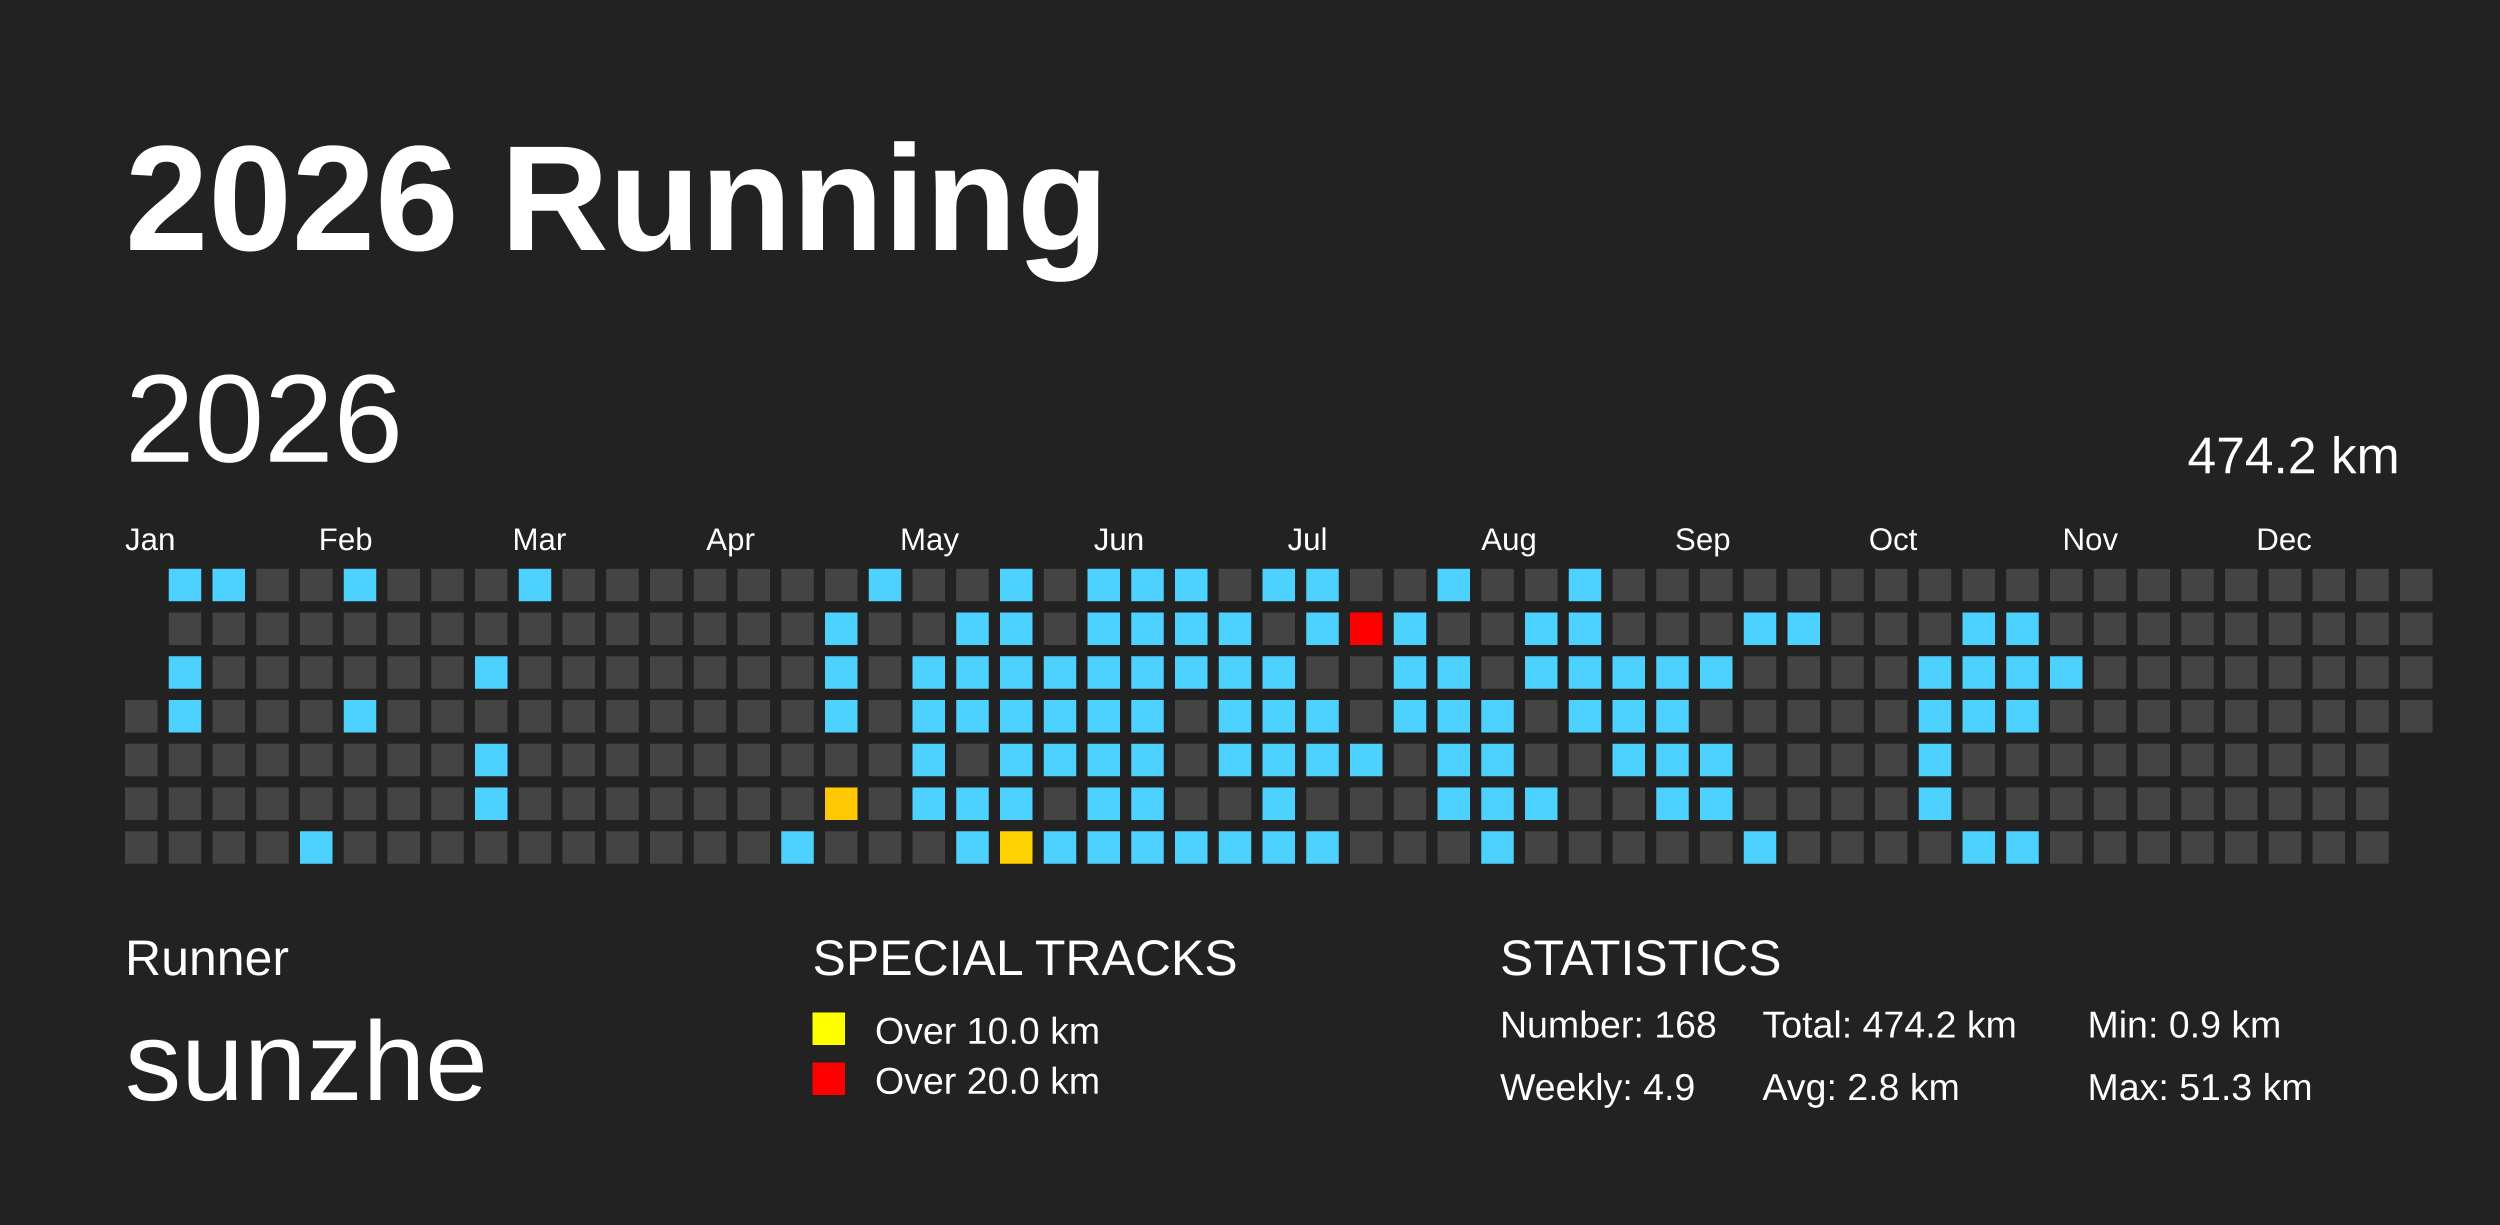
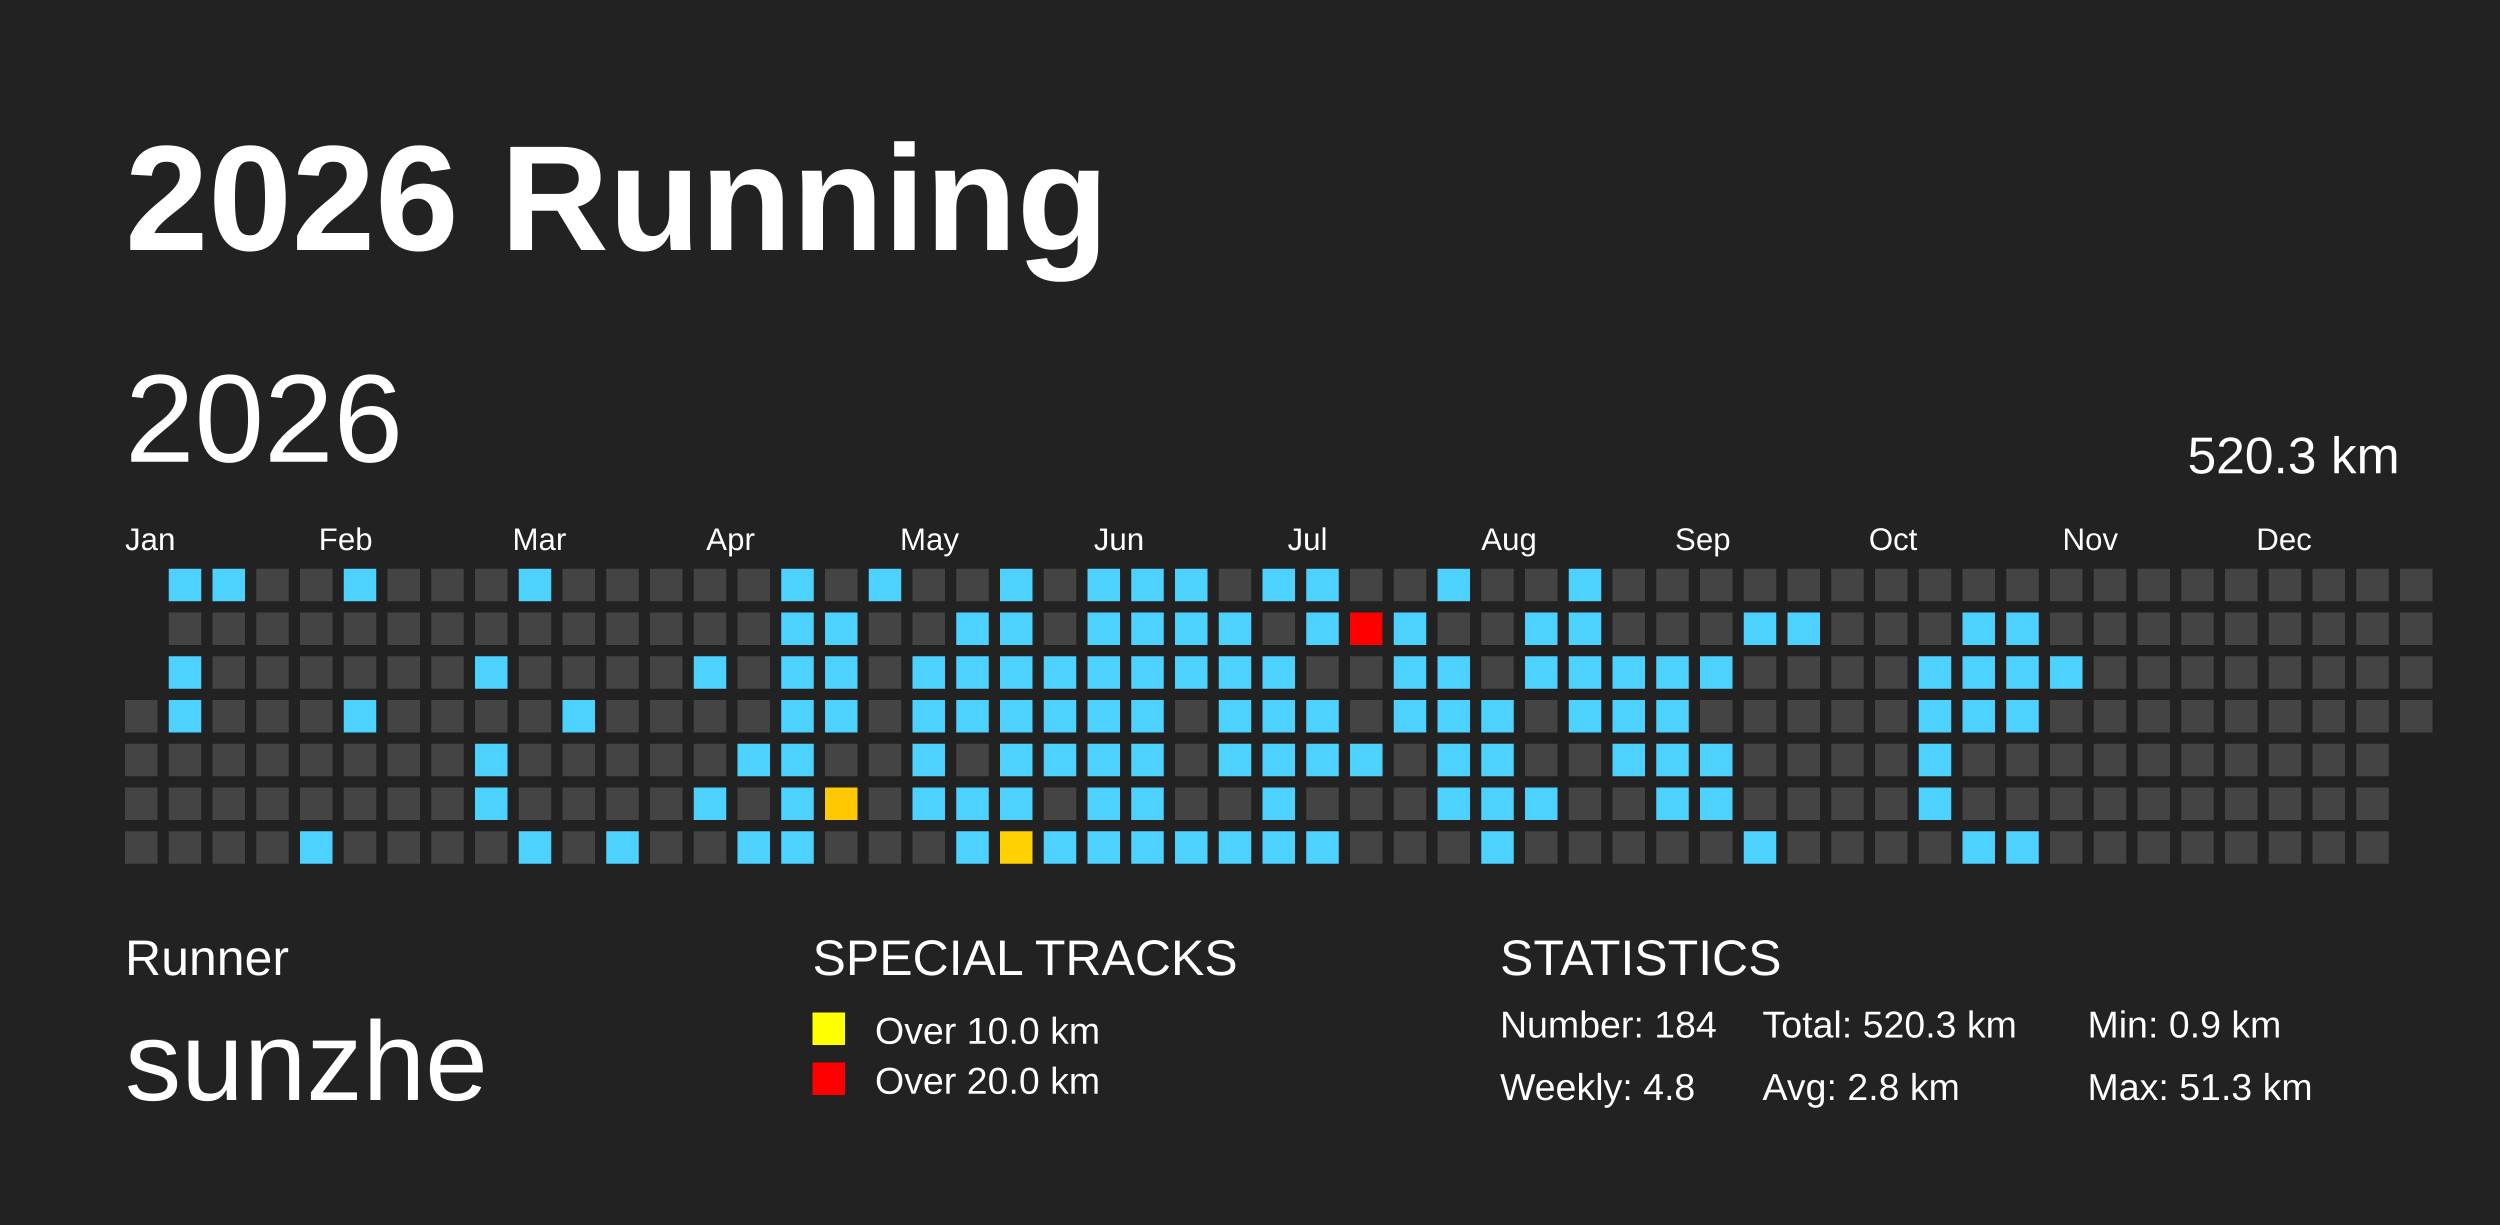
<svg xmlns="http://www.w3.org/2000/svg" baseProfile="full" height="98mm" version="1.1" viewBox="0,0,200,98" width="200mm">
  <defs />
  <rect fill="#222222" height="98" width="200" x="0" y="0" />
  <text fill="#FFFFFF" style="font-size:12px; font-family:Arial; font-weight:bold;" x="10" y="20">2026 Running</text>
  <text fill="#FFFFFF" style="font-size:4px; font-family:Arial" x="10" y="78">Runner</text>
  <text fill="#FFFFFF" style="font-size:9px; font-family:Arial" x="10" y="88">sunzhe</text>
  <text fill="#FFFFFF" style="font-size:4px; font-family:Arial" x="65" y="78">SPECIAL TRACKS</text>
  <rect fill="yellow" height="2.6" width="2.6" x="65" y="81" />
  <text fill="#FFFFFF" style="font-size:3px; font-family:Arial" x="70" y="83.5">Over 10.0 km</text>
  <rect fill="red" height="2.6" width="2.6" x="65" y="85" />
  <text fill="#FFFFFF" style="font-size:3px; font-family:Arial" x="70" y="87.5">Over 20.0 km</text>
  <text fill="#FFFFFF" style="font-size:4px; font-family:Arial" x="120" y="78">STATISTICS</text>
-   <text fill="#FFFFFF" style="font-size:3px; font-family:Arial" x="120" y="83">Number: 168</text>
-   <text fill="#FFFFFF" style="font-size:3px; font-family:Arial" x="120" y="88">Weekly: 4.9</text>
-   <text fill="#FFFFFF" style="font-size:3px; font-family:Arial" x="141" y="83">Total: 474.2 km</text>
+   <text fill="#FFFFFF" style="font-size:3px; font-family:Arial" x="120" y="83">Number: 184</text>
+   <text fill="#FFFFFF" style="font-size:3px; font-family:Arial" x="120" y="88">Weekly: 4.8</text>
+   <text fill="#FFFFFF" style="font-size:3px; font-family:Arial" x="141" y="83">Total: 520.3 km</text>
  <text fill="#FFFFFF" style="font-size:3px; font-family:Arial" x="141" y="88">Avg: 2.8 km</text>
  <text fill="#FFFFFF" style="font-size:3px; font-family:Arial" x="167" y="83">Min: 0.9 km</text>
  <text fill="#FFFFFF" style="font-size:3px; font-family:Arial" x="167" y="88">Max: 51.3 km</text>
  <text dominant-baseline="hanging" fill="#FFFFFF" style="font-size:10.0px; font-family:Arial;" x="10" y="30">2026</text>
-   <text dominant-baseline="hanging" fill="#FFFFFF" style="font-size:4.125px; font-family:Arial;" x="175" y="35">474.2 km</text>
+   <text dominant-baseline="hanging" fill="#FFFFFF" style="font-size:4.125px; font-family:Arial;" x="175" y="35">520.3 km</text>
  <text fill="#FFFFFF" style="font-size:2.5px; font-family:Arial" x="10.0" y="44">Jan</text>
  <text fill="#FFFFFF" style="font-size:2.5px; font-family:Arial" x="25.5" y="44">Feb</text>
  <text fill="#FFFFFF" style="font-size:2.5px; font-family:Arial" x="41.0" y="44">Mar</text>
  <text fill="#FFFFFF" style="font-size:2.5px; font-family:Arial" x="56.5" y="44">Apr</text>
  <text fill="#FFFFFF" style="font-size:2.5px; font-family:Arial" x="72.0" y="44">May</text>
  <text fill="#FFFFFF" style="font-size:2.5px; font-family:Arial" x="87.5" y="44">Jun</text>
  <text fill="#FFFFFF" style="font-size:2.5px; font-family:Arial" x="103.0" y="44">Jul</text>
  <text fill="#FFFFFF" style="font-size:2.5px; font-family:Arial" x="118.5" y="44">Aug</text>
  <text fill="#FFFFFF" style="font-size:2.5px; font-family:Arial" x="134.0" y="44">Sep</text>
  <text fill="#FFFFFF" style="font-size:2.5px; font-family:Arial" x="149.5" y="44">Oct</text>
  <text fill="#FFFFFF" style="font-size:2.5px; font-family:Arial" x="165.0" y="44">Nov</text>
  <text fill="#FFFFFF" style="font-size:2.5px; font-family:Arial" x="180.5" y="44">Dec</text>
  <rect fill="#444444" height="2.6" width="2.6" x="10.0" y="56.0" />
  <rect fill="#444444" height="2.6" width="2.6" x="10.0" y="59.5" />
  <rect fill="#444444" height="2.6" width="2.6" x="10.0" y="63.0" />
  <rect fill="#444444" height="2.6" width="2.6" x="10.0" y="66.5" />
  <rect fill="#4dd2ff" height="2.6" width="2.6" x="13.5" y="45.5" />
  <rect fill="#444444" height="2.6" width="2.6" x="13.5" y="49.0" />
  <rect fill="#4dd2ff" height="2.6" width="2.6" x="13.5" y="52.5" />
  <rect fill="#4dd2ff" height="2.6" width="2.6" x="13.5" y="56.0" />
  <rect fill="#444444" height="2.6" width="2.6" x="13.5" y="59.5" />
  <rect fill="#444444" height="2.6" width="2.6" x="13.5" y="63.0" />
  <rect fill="#444444" height="2.6" width="2.6" x="13.5" y="66.5" />
  <rect fill="#4dd2ff" height="2.6" width="2.6" x="17.0" y="45.5" />
  <rect fill="#444444" height="2.6" width="2.6" x="17.0" y="49.0" />
  <rect fill="#444444" height="2.6" width="2.6" x="17.0" y="52.5" />
  <rect fill="#444444" height="2.6" width="2.6" x="17.0" y="56.0" />
  <rect fill="#444444" height="2.6" width="2.6" x="17.0" y="59.5" />
  <rect fill="#444444" height="2.6" width="2.6" x="17.0" y="63.0" />
  <rect fill="#444444" height="2.6" width="2.6" x="17.0" y="66.5" />
  <rect fill="#444444" height="2.6" width="2.6" x="20.5" y="45.5" />
  <rect fill="#444444" height="2.6" width="2.6" x="20.5" y="49.0" />
  <rect fill="#444444" height="2.6" width="2.6" x="20.5" y="52.5" />
  <rect fill="#444444" height="2.6" width="2.6" x="20.5" y="56.0" />
  <rect fill="#444444" height="2.6" width="2.6" x="20.5" y="59.5" />
  <rect fill="#444444" height="2.6" width="2.6" x="20.5" y="63.0" />
  <rect fill="#444444" height="2.6" width="2.6" x="20.5" y="66.5" />
  <rect fill="#444444" height="2.6" width="2.6" x="24.0" y="45.5" />
  <rect fill="#444444" height="2.6" width="2.6" x="24.0" y="49.0" />
  <rect fill="#444444" height="2.6" width="2.6" x="24.0" y="52.5" />
  <rect fill="#444444" height="2.6" width="2.6" x="24.0" y="56.0" />
  <rect fill="#444444" height="2.6" width="2.6" x="24.0" y="59.5" />
  <rect fill="#444444" height="2.6" width="2.6" x="24.0" y="63.0" />
  <rect fill="#4dd2ff" height="2.6" width="2.6" x="24.0" y="66.5" />
  <rect fill="#4dd2ff" height="2.6" width="2.6" x="27.5" y="45.5" />
  <rect fill="#444444" height="2.6" width="2.6" x="27.5" y="49.0" />
  <rect fill="#444444" height="2.6" width="2.6" x="27.5" y="52.5" />
  <rect fill="#4dd2ff" height="2.6" width="2.6" x="27.5" y="56.0" />
  <rect fill="#444444" height="2.6" width="2.6" x="27.5" y="59.5" />
  <rect fill="#444444" height="2.6" width="2.6" x="27.5" y="63.0" />
  <rect fill="#444444" height="2.6" width="2.6" x="27.5" y="66.5" />
  <rect fill="#444444" height="2.6" width="2.6" x="31.0" y="45.5" />
  <rect fill="#444444" height="2.6" width="2.6" x="31.0" y="49.0" />
  <rect fill="#444444" height="2.6" width="2.6" x="31.0" y="52.5" />
  <rect fill="#444444" height="2.6" width="2.6" x="31.0" y="56.0" />
  <rect fill="#444444" height="2.6" width="2.6" x="31.0" y="59.5" />
  <rect fill="#444444" height="2.6" width="2.6" x="31.0" y="63.0" />
  <rect fill="#444444" height="2.6" width="2.6" x="31.0" y="66.5" />
  <rect fill="#444444" height="2.6" width="2.6" x="34.5" y="45.5" />
  <rect fill="#444444" height="2.6" width="2.6" x="34.5" y="49.0" />
  <rect fill="#444444" height="2.6" width="2.6" x="34.5" y="52.5" />
  <rect fill="#444444" height="2.6" width="2.6" x="34.5" y="56.0" />
  <rect fill="#444444" height="2.6" width="2.6" x="34.5" y="59.5" />
  <rect fill="#444444" height="2.6" width="2.6" x="34.5" y="63.0" />
  <rect fill="#444444" height="2.6" width="2.6" x="34.5" y="66.5" />
  <rect fill="#444444" height="2.6" width="2.6" x="38.0" y="45.5" />
  <rect fill="#444444" height="2.6" width="2.6" x="38.0" y="49.0" />
  <rect fill="#4dd2ff" height="2.6" width="2.6" x="38.0" y="52.5" />
  <rect fill="#444444" height="2.6" width="2.6" x="38.0" y="56.0" />
  <rect fill="#4dd2ff" height="2.6" width="2.6" x="38.0" y="59.5" />
  <rect fill="#4dd2ff" height="2.6" width="2.6" x="38.0" y="63.0" />
  <rect fill="#444444" height="2.6" width="2.6" x="38.0" y="66.5" />
  <rect fill="#4dd2ff" height="2.6" width="2.6" x="41.5" y="45.5" />
  <rect fill="#444444" height="2.6" width="2.6" x="41.5" y="49.0" />
  <rect fill="#444444" height="2.6" width="2.6" x="41.5" y="52.5" />
  <rect fill="#444444" height="2.6" width="2.6" x="41.5" y="56.0" />
  <rect fill="#444444" height="2.6" width="2.6" x="41.5" y="59.5" />
  <rect fill="#444444" height="2.6" width="2.6" x="41.5" y="63.0" />
-   <rect fill="#444444" height="2.6" width="2.6" x="41.5" y="66.5" />
+   <rect fill="#4dd2ff" height="2.6" width="2.6" x="41.5" y="66.5" />
  <rect fill="#444444" height="2.6" width="2.6" x="45.0" y="45.5" />
  <rect fill="#444444" height="2.6" width="2.6" x="45.0" y="49.0" />
  <rect fill="#444444" height="2.6" width="2.6" x="45.0" y="52.5" />
-   <rect fill="#444444" height="2.6" width="2.6" x="45.0" y="56.0" />
+   <rect fill="#4dd2ff" height="2.6" width="2.6" x="45.0" y="56.0" />
  <rect fill="#444444" height="2.6" width="2.6" x="45.0" y="59.5" />
  <rect fill="#444444" height="2.6" width="2.6" x="45.0" y="63.0" />
  <rect fill="#444444" height="2.6" width="2.6" x="45.0" y="66.5" />
  <rect fill="#444444" height="2.6" width="2.6" x="48.5" y="45.5" />
  <rect fill="#444444" height="2.6" width="2.6" x="48.5" y="49.0" />
  <rect fill="#444444" height="2.6" width="2.6" x="48.5" y="52.5" />
  <rect fill="#444444" height="2.6" width="2.6" x="48.5" y="56.0" />
  <rect fill="#444444" height="2.6" width="2.6" x="48.5" y="59.5" />
  <rect fill="#444444" height="2.6" width="2.6" x="48.5" y="63.0" />
-   <rect fill="#444444" height="2.6" width="2.6" x="48.5" y="66.5" />
+   <rect fill="#4dd2ff" height="2.6" width="2.6" x="48.5" y="66.5" />
  <rect fill="#444444" height="2.6" width="2.6" x="52.0" y="45.5" />
  <rect fill="#444444" height="2.6" width="2.6" x="52.0" y="49.0" />
  <rect fill="#444444" height="2.6" width="2.6" x="52.0" y="52.5" />
  <rect fill="#444444" height="2.6" width="2.6" x="52.0" y="56.0" />
  <rect fill="#444444" height="2.6" width="2.6" x="52.0" y="59.5" />
  <rect fill="#444444" height="2.6" width="2.6" x="52.0" y="63.0" />
  <rect fill="#444444" height="2.6" width="2.6" x="52.0" y="66.5" />
  <rect fill="#444444" height="2.6" width="2.6" x="55.5" y="45.5" />
  <rect fill="#444444" height="2.6" width="2.6" x="55.5" y="49.0" />
-   <rect fill="#444444" height="2.6" width="2.6" x="55.5" y="52.5" />
+   <rect fill="#4dd2ff" height="2.6" width="2.6" x="55.5" y="52.5" />
  <rect fill="#444444" height="2.6" width="2.6" x="55.5" y="56.0" />
  <rect fill="#444444" height="2.6" width="2.6" x="55.5" y="59.5" />
-   <rect fill="#444444" height="2.6" width="2.6" x="55.5" y="63.0" />
+   <rect fill="#4dd2ff" height="2.6" width="2.6" x="55.5" y="63.0" />
  <rect fill="#444444" height="2.6" width="2.6" x="55.5" y="66.5" />
  <rect fill="#444444" height="2.6" width="2.6" x="59.0" y="45.5" />
  <rect fill="#444444" height="2.6" width="2.6" x="59.0" y="49.0" />
  <rect fill="#444444" height="2.6" width="2.6" x="59.0" y="52.5" />
  <rect fill="#444444" height="2.6" width="2.6" x="59.0" y="56.0" />
-   <rect fill="#444444" height="2.6" width="2.6" x="59.0" y="59.5" />
+   <rect fill="#4dd2ff" height="2.6" width="2.6" x="59.0" y="59.5" />
  <rect fill="#444444" height="2.6" width="2.6" x="59.0" y="63.0" />
-   <rect fill="#444444" height="2.6" width="2.6" x="59.0" y="66.5" />
-   <rect fill="#444444" height="2.6" width="2.6" x="62.5" y="45.5" />
-   <rect fill="#444444" height="2.6" width="2.6" x="62.5" y="49.0" />
-   <rect fill="#444444" height="2.6" width="2.6" x="62.5" y="52.5" />
-   <rect fill="#444444" height="2.6" width="2.6" x="62.5" y="56.0" />
-   <rect fill="#444444" height="2.6" width="2.6" x="62.5" y="59.5" />
-   <rect fill="#444444" height="2.6" width="2.6" x="62.5" y="63.0" />
+   <rect fill="#4dd2ff" height="2.6" width="2.6" x="59.0" y="66.5" />
+   <rect fill="#4dd2ff" height="2.6" width="2.6" x="62.5" y="45.5" />
+   <rect fill="#4dd2ff" height="2.6" width="2.6" x="62.5" y="49.0" />
+   <rect fill="#4dd2ff" height="2.6" width="2.6" x="62.5" y="52.5" />
+   <rect fill="#4dd2ff" height="2.6" width="2.6" x="62.5" y="56.0" />
+   <rect fill="#4dd2ff" height="2.6" width="2.6" x="62.5" y="59.5" />
+   <rect fill="#4dd2ff" height="2.6" width="2.6" x="62.5" y="63.0" />
  <rect fill="#4dd2ff" height="2.6" width="2.6" x="62.5" y="66.5" />
  <rect fill="#444444" height="2.6" width="2.6" x="66.0" y="45.5" />
  <rect fill="#4dd2ff" height="2.6" width="2.6" x="66.0" y="49.0" />
  <rect fill="#4dd2ff" height="2.6" width="2.6" x="66.0" y="52.5" />
  <rect fill="#4dd2ff" height="2.6" width="2.6" x="66.0" y="56.0" />
  <rect fill="#444444" height="2.6" width="2.6" x="66.0" y="59.5" />
  <rect fill="#ffc800" height="2.6" width="2.6" x="66.0" y="63.0" />
  <rect fill="#444444" height="2.6" width="2.6" x="66.0" y="66.5" />
  <rect fill="#4dd2ff" height="2.6" width="2.6" x="69.5" y="45.5" />
  <rect fill="#444444" height="2.6" width="2.6" x="69.5" y="49.0" />
  <rect fill="#444444" height="2.6" width="2.6" x="69.5" y="52.5" />
  <rect fill="#444444" height="2.6" width="2.6" x="69.5" y="56.0" />
  <rect fill="#444444" height="2.6" width="2.6" x="69.5" y="59.5" />
  <rect fill="#444444" height="2.6" width="2.6" x="69.5" y="63.0" />
  <rect fill="#444444" height="2.6" width="2.6" x="69.5" y="66.5" />
  <rect fill="#444444" height="2.6" width="2.6" x="73.0" y="45.5" />
  <rect fill="#444444" height="2.6" width="2.6" x="73.0" y="49.0" />
  <rect fill="#4dd2ff" height="2.6" width="2.6" x="73.0" y="52.5" />
  <rect fill="#4dd2ff" height="2.6" width="2.6" x="73.0" y="56.0" />
  <rect fill="#4dd2ff" height="2.6" width="2.6" x="73.0" y="59.5" />
  <rect fill="#4dd2ff" height="2.6" width="2.6" x="73.0" y="63.0" />
  <rect fill="#444444" height="2.6" width="2.6" x="73.0" y="66.5" />
  <rect fill="#444444" height="2.6" width="2.6" x="76.5" y="45.5" />
  <rect fill="#4dd2ff" height="2.6" width="2.6" x="76.5" y="49.0" />
  <rect fill="#4dd2ff" height="2.6" width="2.6" x="76.5" y="52.5" />
  <rect fill="#4dd2ff" height="2.6" width="2.6" x="76.5" y="56.0" />
  <rect fill="#444444" height="2.6" width="2.6" x="76.5" y="59.5" />
  <rect fill="#4dd2ff" height="2.6" width="2.6" x="76.5" y="63.0" />
  <rect fill="#4dd2ff" height="2.6" width="2.6" x="76.5" y="66.5" />
  <rect fill="#4dd2ff" height="2.6" width="2.6" x="80.0" y="45.5" />
  <rect fill="#4dd2ff" height="2.6" width="2.6" x="80.0" y="49.0" />
  <rect fill="#4dd2ff" height="2.6" width="2.6" x="80.0" y="52.5" />
  <rect fill="#4dd2ff" height="2.6" width="2.6" x="80.0" y="56.0" />
  <rect fill="#4dd2ff" height="2.6" width="2.6" x="80.0" y="59.5" />
  <rect fill="#4dd2ff" height="2.6" width="2.6" x="80.0" y="63.0" />
  <rect fill="#ffd100" height="2.6" width="2.6" x="80.0" y="66.5" />
  <rect fill="#444444" height="2.6" width="2.6" x="83.5" y="45.5" />
  <rect fill="#444444" height="2.6" width="2.6" x="83.5" y="49.0" />
  <rect fill="#4dd2ff" height="2.6" width="2.6" x="83.5" y="52.5" />
  <rect fill="#4dd2ff" height="2.6" width="2.6" x="83.5" y="56.0" />
  <rect fill="#4dd2ff" height="2.6" width="2.6" x="83.5" y="59.5" />
  <rect fill="#444444" height="2.6" width="2.6" x="83.5" y="63.0" />
  <rect fill="#4dd2ff" height="2.6" width="2.6" x="83.5" y="66.5" />
  <rect fill="#4dd2ff" height="2.6" width="2.6" x="87.0" y="45.5" />
  <rect fill="#4dd2ff" height="2.6" width="2.6" x="87.0" y="49.0" />
  <rect fill="#4dd2ff" height="2.6" width="2.6" x="87.0" y="52.5" />
  <rect fill="#4dd2ff" height="2.6" width="2.6" x="87.0" y="56.0" />
  <rect fill="#4dd2ff" height="2.6" width="2.6" x="87.0" y="59.5" />
  <rect fill="#4dd2ff" height="2.6" width="2.6" x="87.0" y="63.0" />
  <rect fill="#4dd2ff" height="2.6" width="2.6" x="87.0" y="66.5" />
  <rect fill="#4dd2ff" height="2.6" width="2.6" x="90.5" y="45.5" />
  <rect fill="#4dd2ff" height="2.6" width="2.6" x="90.5" y="49.0" />
  <rect fill="#4dd2ff" height="2.6" width="2.6" x="90.5" y="52.5" />
  <rect fill="#4dd2ff" height="2.6" width="2.6" x="90.5" y="56.0" />
  <rect fill="#4dd2ff" height="2.6" width="2.6" x="90.5" y="59.5" />
  <rect fill="#4dd2ff" height="2.6" width="2.6" x="90.5" y="63.0" />
  <rect fill="#4dd2ff" height="2.6" width="2.6" x="90.5" y="66.5" />
  <rect fill="#4dd2ff" height="2.6" width="2.6" x="94.0" y="45.5" />
  <rect fill="#4dd2ff" height="2.6" width="2.6" x="94.0" y="49.0" />
  <rect fill="#4dd2ff" height="2.6" width="2.6" x="94.0" y="52.5" />
  <rect fill="#444444" height="2.6" width="2.6" x="94.0" y="56.0" />
  <rect fill="#444444" height="2.6" width="2.6" x="94.0" y="59.5" />
  <rect fill="#444444" height="2.6" width="2.6" x="94.0" y="63.0" />
  <rect fill="#4dd2ff" height="2.6" width="2.6" x="94.0" y="66.5" />
  <rect fill="#444444" height="2.6" width="2.6" x="97.5" y="45.5" />
  <rect fill="#4dd2ff" height="2.6" width="2.6" x="97.5" y="49.0" />
  <rect fill="#4dd2ff" height="2.6" width="2.6" x="97.5" y="52.5" />
  <rect fill="#4dd2ff" height="2.6" width="2.6" x="97.5" y="56.0" />
  <rect fill="#4dd2ff" height="2.6" width="2.6" x="97.5" y="59.5" />
  <rect fill="#444444" height="2.6" width="2.6" x="97.5" y="63.0" />
  <rect fill="#4dd2ff" height="2.6" width="2.6" x="97.5" y="66.5" />
  <rect fill="#4dd2ff" height="2.6" width="2.6" x="101.0" y="45.5" />
  <rect fill="#444444" height="2.6" width="2.6" x="101.0" y="49.0" />
  <rect fill="#4dd2ff" height="2.6" width="2.6" x="101.0" y="52.5" />
  <rect fill="#4dd2ff" height="2.6" width="2.6" x="101.0" y="56.0" />
  <rect fill="#4dd2ff" height="2.6" width="2.6" x="101.0" y="59.5" />
  <rect fill="#4dd2ff" height="2.6" width="2.6" x="101.0" y="63.0" />
  <rect fill="#4dd2ff" height="2.6" width="2.6" x="101.0" y="66.5" />
  <rect fill="#4dd2ff" height="2.6" width="2.6" x="104.5" y="45.5" />
  <rect fill="#4dd2ff" height="2.6" width="2.6" x="104.5" y="49.0" />
  <rect fill="#444444" height="2.6" width="2.6" x="104.5" y="52.5" />
  <rect fill="#4dd2ff" height="2.6" width="2.6" x="104.5" y="56.0" />
  <rect fill="#4dd2ff" height="2.6" width="2.6" x="104.5" y="59.5" />
  <rect fill="#444444" height="2.6" width="2.6" x="104.5" y="63.0" />
  <rect fill="#4dd2ff" height="2.6" width="2.6" x="104.5" y="66.5" />
  <rect fill="#444444" height="2.6" width="2.6" x="108.0" y="45.5" />
  <rect fill="red" height="2.6" width="2.6" x="108.0" y="49.0" />
  <rect fill="#444444" height="2.6" width="2.6" x="108.0" y="52.5" />
  <rect fill="#444444" height="2.6" width="2.6" x="108.0" y="56.0" />
  <rect fill="#4dd2ff" height="2.6" width="2.6" x="108.0" y="59.5" />
  <rect fill="#444444" height="2.6" width="2.6" x="108.0" y="63.0" />
  <rect fill="#444444" height="2.6" width="2.6" x="108.0" y="66.5" />
  <rect fill="#444444" height="2.6" width="2.6" x="111.5" y="45.5" />
  <rect fill="#4dd2ff" height="2.6" width="2.6" x="111.5" y="49.0" />
  <rect fill="#4dd2ff" height="2.6" width="2.6" x="111.5" y="52.5" />
  <rect fill="#4dd2ff" height="2.6" width="2.6" x="111.5" y="56.0" />
  <rect fill="#444444" height="2.6" width="2.6" x="111.5" y="59.5" />
  <rect fill="#444444" height="2.6" width="2.6" x="111.5" y="63.0" />
  <rect fill="#444444" height="2.6" width="2.6" x="111.5" y="66.5" />
  <rect fill="#4dd2ff" height="2.6" width="2.6" x="115.0" y="45.5" />
  <rect fill="#444444" height="2.6" width="2.6" x="115.0" y="49.0" />
  <rect fill="#4dd2ff" height="2.6" width="2.6" x="115.0" y="52.5" />
  <rect fill="#4dd2ff" height="2.6" width="2.6" x="115.0" y="56.0" />
  <rect fill="#4dd2ff" height="2.6" width="2.6" x="115.0" y="59.5" />
  <rect fill="#4dd2ff" height="2.6" width="2.6" x="115.0" y="63.0" />
  <rect fill="#444444" height="2.6" width="2.6" x="115.0" y="66.5" />
  <rect fill="#444444" height="2.6" width="2.6" x="118.5" y="45.5" />
  <rect fill="#444444" height="2.6" width="2.6" x="118.5" y="49.0" />
  <rect fill="#444444" height="2.6" width="2.6" x="118.5" y="52.5" />
  <rect fill="#4dd2ff" height="2.6" width="2.6" x="118.5" y="56.0" />
  <rect fill="#4dd2ff" height="2.6" width="2.6" x="118.5" y="59.5" />
  <rect fill="#4dd2ff" height="2.6" width="2.6" x="118.5" y="63.0" />
  <rect fill="#4dd2ff" height="2.6" width="2.6" x="118.5" y="66.5" />
  <rect fill="#444444" height="2.6" width="2.6" x="122.0" y="45.5" />
  <rect fill="#4dd2ff" height="2.6" width="2.6" x="122.0" y="49.0" />
  <rect fill="#4dd2ff" height="2.6" width="2.6" x="122.0" y="52.5" />
  <rect fill="#444444" height="2.6" width="2.6" x="122.0" y="56.0" />
  <rect fill="#444444" height="2.6" width="2.6" x="122.0" y="59.5" />
  <rect fill="#4dd2ff" height="2.6" width="2.6" x="122.0" y="63.0" />
  <rect fill="#444444" height="2.6" width="2.6" x="122.0" y="66.5" />
  <rect fill="#4dd2ff" height="2.6" width="2.6" x="125.5" y="45.5" />
  <rect fill="#4dd2ff" height="2.6" width="2.6" x="125.5" y="49.0" />
  <rect fill="#4dd2ff" height="2.6" width="2.6" x="125.5" y="52.5" />
  <rect fill="#4dd2ff" height="2.6" width="2.6" x="125.5" y="56.0" />
  <rect fill="#444444" height="2.6" width="2.6" x="125.5" y="59.5" />
  <rect fill="#444444" height="2.6" width="2.6" x="125.5" y="63.0" />
  <rect fill="#444444" height="2.6" width="2.6" x="125.5" y="66.5" />
  <rect fill="#444444" height="2.6" width="2.6" x="129.0" y="45.5" />
  <rect fill="#444444" height="2.6" width="2.6" x="129.0" y="49.0" />
  <rect fill="#4dd2ff" height="2.6" width="2.6" x="129.0" y="52.5" />
  <rect fill="#4dd2ff" height="2.6" width="2.6" x="129.0" y="56.0" />
  <rect fill="#4dd2ff" height="2.6" width="2.6" x="129.0" y="59.5" />
  <rect fill="#444444" height="2.6" width="2.6" x="129.0" y="63.0" />
  <rect fill="#444444" height="2.6" width="2.6" x="129.0" y="66.5" />
  <rect fill="#444444" height="2.6" width="2.6" x="132.5" y="45.5" />
  <rect fill="#444444" height="2.6" width="2.6" x="132.5" y="49.0" />
  <rect fill="#4dd2ff" height="2.6" width="2.6" x="132.5" y="52.5" />
  <rect fill="#4dd2ff" height="2.6" width="2.6" x="132.5" y="56.0" />
  <rect fill="#4dd2ff" height="2.6" width="2.6" x="132.5" y="59.5" />
  <rect fill="#4dd2ff" height="2.6" width="2.6" x="132.5" y="63.0" />
  <rect fill="#444444" height="2.6" width="2.6" x="132.5" y="66.5" />
  <rect fill="#444444" height="2.6" width="2.6" x="136.0" y="45.5" />
  <rect fill="#444444" height="2.6" width="2.6" x="136.0" y="49.0" />
  <rect fill="#4dd2ff" height="2.6" width="2.6" x="136.0" y="52.5" />
  <rect fill="#444444" height="2.6" width="2.6" x="136.0" y="56.0" />
  <rect fill="#4dd2ff" height="2.6" width="2.6" x="136.0" y="59.5" />
  <rect fill="#4dd2ff" height="2.6" width="2.6" x="136.0" y="63.0" />
  <rect fill="#444444" height="2.6" width="2.6" x="136.0" y="66.5" />
  <rect fill="#444444" height="2.6" width="2.6" x="139.5" y="45.5" />
  <rect fill="#4dd2ff" height="2.6" width="2.6" x="139.5" y="49.0" />
  <rect fill="#444444" height="2.6" width="2.6" x="139.5" y="52.5" />
  <rect fill="#444444" height="2.6" width="2.6" x="139.5" y="56.0" />
  <rect fill="#444444" height="2.6" width="2.6" x="139.5" y="59.5" />
  <rect fill="#444444" height="2.6" width="2.6" x="139.5" y="63.0" />
  <rect fill="#4dd2ff" height="2.6" width="2.6" x="139.5" y="66.5" />
  <rect fill="#444444" height="2.6" width="2.6" x="143.0" y="45.5" />
  <rect fill="#4dd2ff" height="2.6" width="2.6" x="143.0" y="49.0" />
  <rect fill="#444444" height="2.6" width="2.6" x="143.0" y="52.5" />
  <rect fill="#444444" height="2.6" width="2.6" x="143.0" y="56.0" />
  <rect fill="#444444" height="2.6" width="2.6" x="143.0" y="59.5" />
  <rect fill="#444444" height="2.6" width="2.6" x="143.0" y="63.0" />
  <rect fill="#444444" height="2.6" width="2.6" x="143.0" y="66.5" />
  <rect fill="#444444" height="2.6" width="2.6" x="146.5" y="45.5" />
  <rect fill="#444444" height="2.6" width="2.6" x="146.5" y="49.0" />
  <rect fill="#444444" height="2.6" width="2.6" x="146.5" y="52.5" />
  <rect fill="#444444" height="2.6" width="2.6" x="146.5" y="56.0" />
  <rect fill="#444444" height="2.6" width="2.6" x="146.5" y="59.5" />
  <rect fill="#444444" height="2.6" width="2.6" x="146.5" y="63.0" />
  <rect fill="#444444" height="2.6" width="2.6" x="146.5" y="66.5" />
  <rect fill="#444444" height="2.6" width="2.6" x="150.0" y="45.5" />
  <rect fill="#444444" height="2.6" width="2.6" x="150.0" y="49.0" />
  <rect fill="#444444" height="2.6" width="2.6" x="150.0" y="52.5" />
  <rect fill="#444444" height="2.6" width="2.6" x="150.0" y="56.0" />
  <rect fill="#444444" height="2.6" width="2.6" x="150.0" y="59.5" />
  <rect fill="#444444" height="2.6" width="2.6" x="150.0" y="63.0" />
  <rect fill="#444444" height="2.6" width="2.6" x="150.0" y="66.5" />
  <rect fill="#444444" height="2.6" width="2.6" x="153.5" y="45.5" />
  <rect fill="#444444" height="2.6" width="2.6" x="153.5" y="49.0" />
  <rect fill="#4dd2ff" height="2.6" width="2.6" x="153.5" y="52.5" />
  <rect fill="#4dd2ff" height="2.6" width="2.6" x="153.5" y="56.0" />
  <rect fill="#4dd2ff" height="2.6" width="2.6" x="153.5" y="59.5" />
  <rect fill="#4dd2ff" height="2.6" width="2.6" x="153.5" y="63.0" />
  <rect fill="#444444" height="2.6" width="2.6" x="153.5" y="66.5" />
  <rect fill="#444444" height="2.6" width="2.6" x="157.0" y="45.5" />
  <rect fill="#4dd2ff" height="2.6" width="2.6" x="157.0" y="49.0" />
  <rect fill="#4dd2ff" height="2.6" width="2.6" x="157.0" y="52.5" />
  <rect fill="#4dd2ff" height="2.6" width="2.6" x="157.0" y="56.0" />
  <rect fill="#444444" height="2.6" width="2.6" x="157.0" y="59.5" />
  <rect fill="#444444" height="2.6" width="2.6" x="157.0" y="63.0" />
  <rect fill="#4dd2ff" height="2.6" width="2.6" x="157.0" y="66.5" />
  <rect fill="#444444" height="2.6" width="2.6" x="160.5" y="45.5" />
  <rect fill="#4dd2ff" height="2.6" width="2.6" x="160.5" y="49.0" />
  <rect fill="#4dd2ff" height="2.6" width="2.6" x="160.5" y="52.5" />
  <rect fill="#4dd2ff" height="2.6" width="2.6" x="160.5" y="56.0" />
  <rect fill="#444444" height="2.6" width="2.6" x="160.5" y="59.5" />
  <rect fill="#444444" height="2.6" width="2.6" x="160.5" y="63.0" />
  <rect fill="#4dd2ff" height="2.6" width="2.6" x="160.5" y="66.5" />
  <rect fill="#444444" height="2.6" width="2.6" x="164.0" y="45.5" />
  <rect fill="#444444" height="2.6" width="2.6" x="164.0" y="49.0" />
  <rect fill="#4dd2ff" height="2.6" width="2.6" x="164.0" y="52.5" />
  <rect fill="#444444" height="2.6" width="2.6" x="164.0" y="56.0" />
  <rect fill="#444444" height="2.6" width="2.6" x="164.0" y="59.5" />
  <rect fill="#444444" height="2.6" width="2.6" x="164.0" y="63.0" />
  <rect fill="#444444" height="2.6" width="2.6" x="164.0" y="66.5" />
  <rect fill="#444444" height="2.6" width="2.6" x="167.5" y="45.5" />
  <rect fill="#444444" height="2.6" width="2.6" x="167.5" y="49.0" />
  <rect fill="#444444" height="2.6" width="2.6" x="167.5" y="52.5" />
  <rect fill="#444444" height="2.6" width="2.6" x="167.5" y="56.0" />
  <rect fill="#444444" height="2.6" width="2.6" x="167.5" y="59.5" />
  <rect fill="#444444" height="2.6" width="2.6" x="167.5" y="63.0" />
  <rect fill="#444444" height="2.6" width="2.6" x="167.5" y="66.5" />
  <rect fill="#444444" height="2.6" width="2.6" x="171.0" y="45.5" />
  <rect fill="#444444" height="2.6" width="2.6" x="171.0" y="49.0" />
  <rect fill="#444444" height="2.6" width="2.6" x="171.0" y="52.5" />
  <rect fill="#444444" height="2.6" width="2.6" x="171.0" y="56.0" />
  <rect fill="#444444" height="2.6" width="2.6" x="171.0" y="59.5" />
  <rect fill="#444444" height="2.6" width="2.6" x="171.0" y="63.0" />
  <rect fill="#444444" height="2.6" width="2.6" x="171.0" y="66.5" />
  <rect fill="#444444" height="2.6" width="2.6" x="174.5" y="45.5" />
  <rect fill="#444444" height="2.6" width="2.6" x="174.5" y="49.0" />
  <rect fill="#444444" height="2.6" width="2.6" x="174.5" y="52.5" />
  <rect fill="#444444" height="2.6" width="2.6" x="174.5" y="56.0" />
  <rect fill="#444444" height="2.6" width="2.6" x="174.5" y="59.5" />
  <rect fill="#444444" height="2.6" width="2.6" x="174.5" y="63.0" />
  <rect fill="#444444" height="2.6" width="2.6" x="174.5" y="66.5" />
  <rect fill="#444444" height="2.6" width="2.6" x="178.0" y="45.5" />
  <rect fill="#444444" height="2.6" width="2.6" x="178.0" y="49.0" />
  <rect fill="#444444" height="2.6" width="2.6" x="178.0" y="52.5" />
  <rect fill="#444444" height="2.6" width="2.6" x="178.0" y="56.0" />
  <rect fill="#444444" height="2.6" width="2.6" x="178.0" y="59.5" />
  <rect fill="#444444" height="2.6" width="2.6" x="178.0" y="63.0" />
  <rect fill="#444444" height="2.6" width="2.6" x="178.0" y="66.5" />
  <rect fill="#444444" height="2.6" width="2.6" x="181.5" y="45.5" />
  <rect fill="#444444" height="2.6" width="2.6" x="181.5" y="49.0" />
  <rect fill="#444444" height="2.6" width="2.6" x="181.5" y="52.5" />
  <rect fill="#444444" height="2.6" width="2.6" x="181.5" y="56.0" />
  <rect fill="#444444" height="2.6" width="2.6" x="181.5" y="59.5" />
  <rect fill="#444444" height="2.6" width="2.6" x="181.5" y="63.0" />
  <rect fill="#444444" height="2.6" width="2.6" x="181.5" y="66.5" />
  <rect fill="#444444" height="2.6" width="2.6" x="185.0" y="45.5" />
  <rect fill="#444444" height="2.6" width="2.6" x="185.0" y="49.0" />
  <rect fill="#444444" height="2.6" width="2.6" x="185.0" y="52.5" />
  <rect fill="#444444" height="2.6" width="2.6" x="185.0" y="56.0" />
  <rect fill="#444444" height="2.6" width="2.6" x="185.0" y="59.5" />
  <rect fill="#444444" height="2.6" width="2.6" x="185.0" y="63.0" />
  <rect fill="#444444" height="2.6" width="2.6" x="185.0" y="66.5" />
  <rect fill="#444444" height="2.6" width="2.6" x="188.5" y="45.5" />
  <rect fill="#444444" height="2.6" width="2.6" x="188.5" y="49.0" />
  <rect fill="#444444" height="2.6" width="2.6" x="188.5" y="52.5" />
  <rect fill="#444444" height="2.6" width="2.6" x="188.5" y="56.0" />
  <rect fill="#444444" height="2.6" width="2.6" x="188.5" y="59.5" />
  <rect fill="#444444" height="2.6" width="2.6" x="188.5" y="63.0" />
  <rect fill="#444444" height="2.6" width="2.6" x="188.5" y="66.5" />
  <rect fill="#444444" height="2.6" width="2.6" x="192.0" y="45.5" />
  <rect fill="#444444" height="2.6" width="2.6" x="192.0" y="49.0" />
  <rect fill="#444444" height="2.6" width="2.6" x="192.0" y="52.5" />
  <rect fill="#444444" height="2.6" width="2.6" x="192.0" y="56.0" />
</svg>
